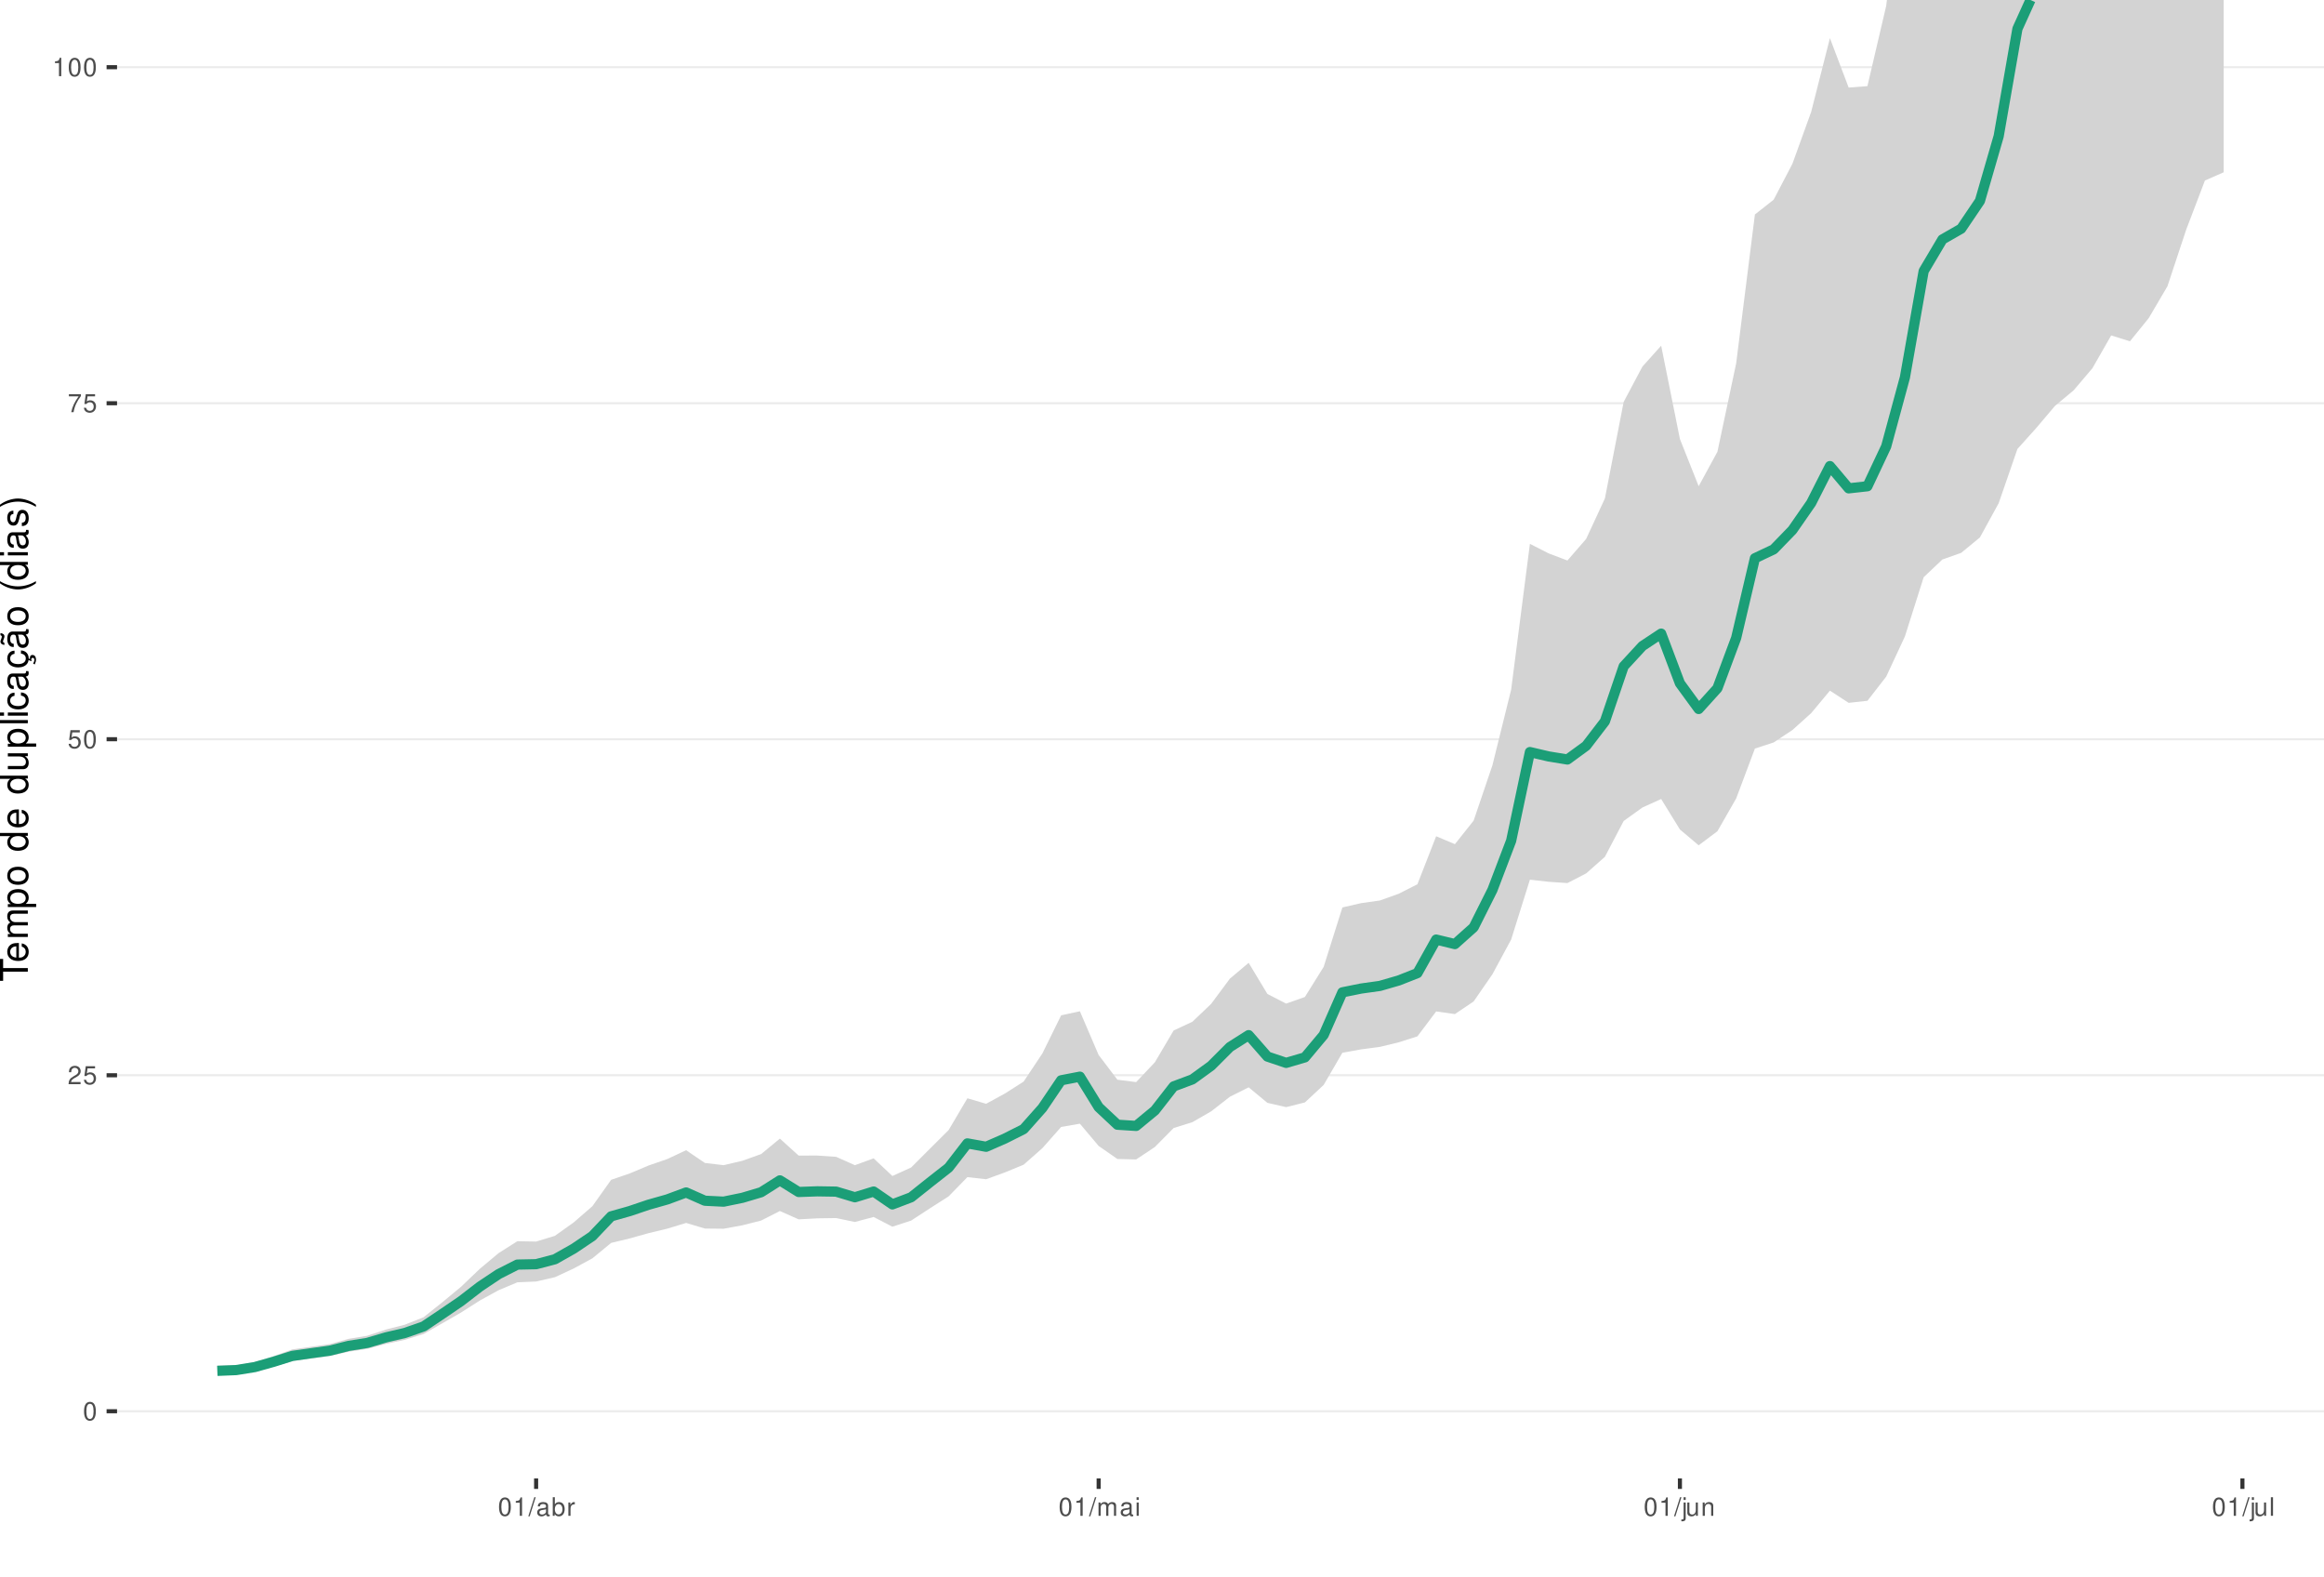
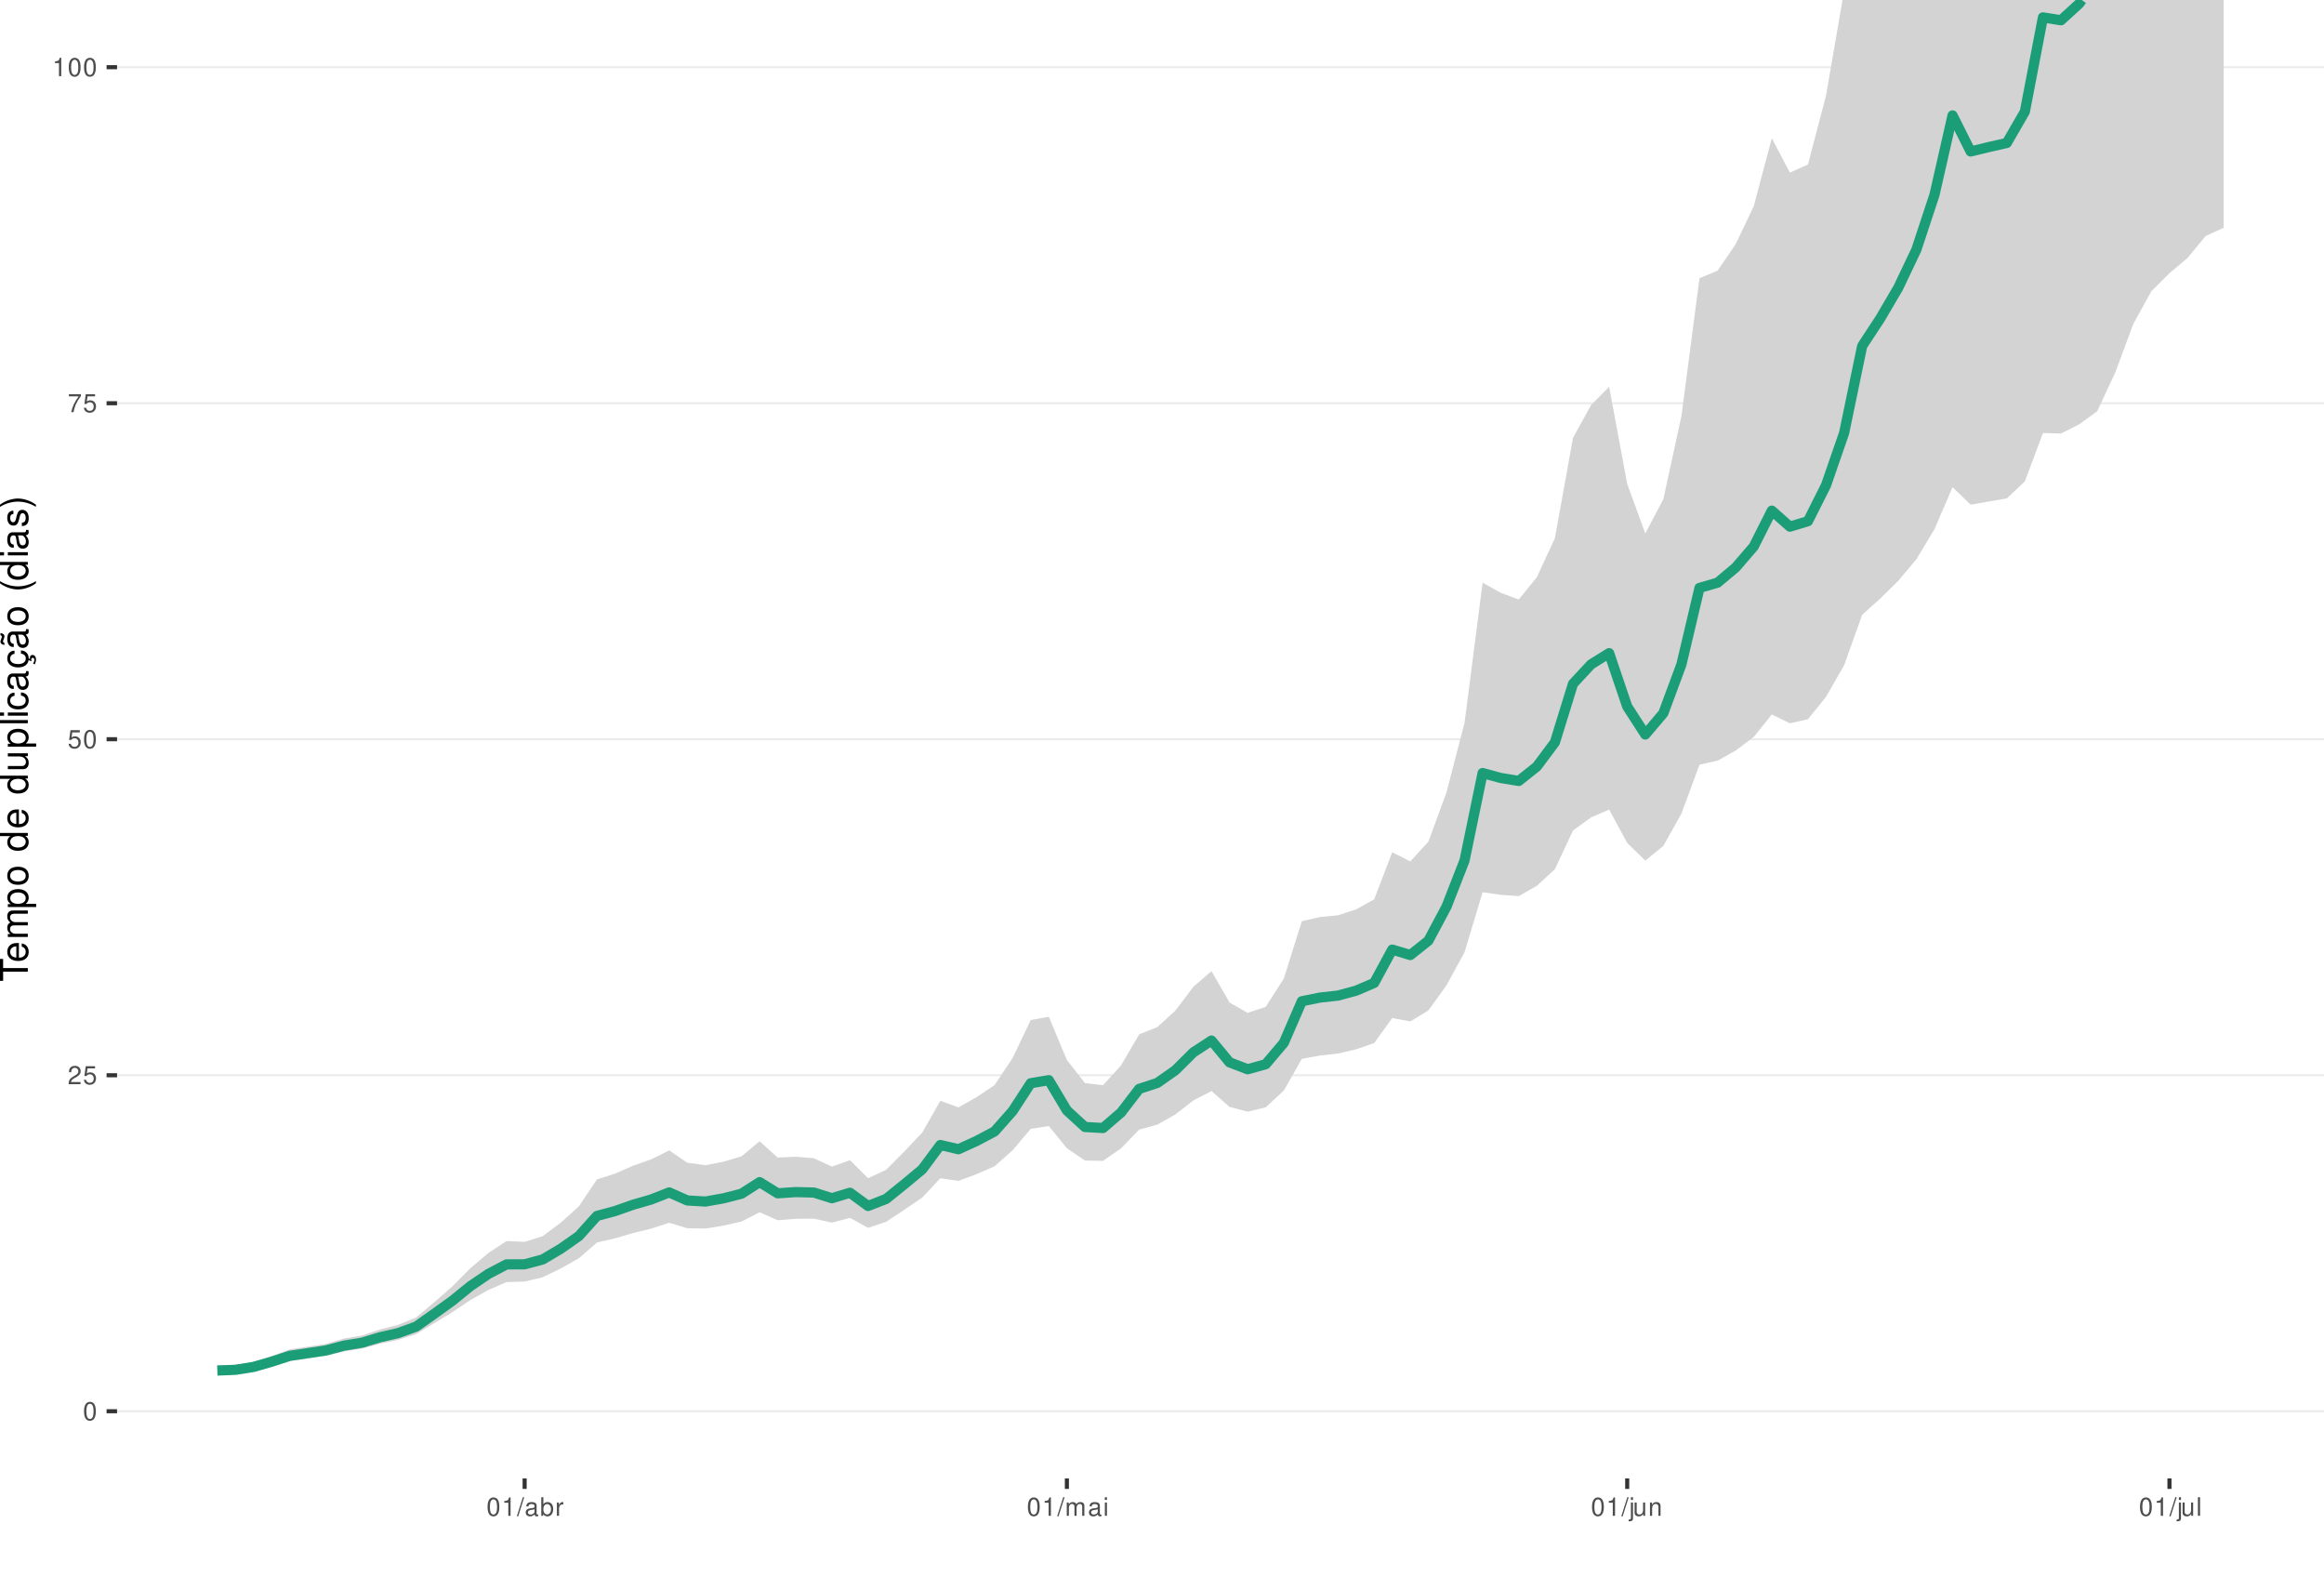
<svg xmlns="http://www.w3.org/2000/svg" xmlns:xlink="http://www.w3.org/1999/xlink" width="609pt" height="413pt" viewBox="0 0 609 413" version="1.1">
  <defs>
    <g>
      <symbol overflow="visible" id="glyph0-0">
        <path style="stroke:none;" d="" />
      </symbol>
      <symbol overflow="visible" id="glyph0-1">
        <path style="stroke:none;" d="M 1.828 -4.812 C 1.391 -4.812 0.984 -4.609 0.75 -4.281 C 0.438 -3.859 0.281 -3.219 0.281 -2.328 C 0.281 -0.703 0.812 0.156 1.828 0.156 C 2.828 0.156 3.375 -0.703 3.375 -2.297 C 3.375 -3.219 3.234 -3.844 2.922 -4.281 C 2.672 -4.625 2.281 -4.812 1.828 -4.812 Z M 1.828 -4.297 C 2.469 -4.297 2.781 -3.641 2.781 -2.344 C 2.781 -0.969 2.469 -0.328 1.812 -0.328 C 1.203 -0.328 0.891 -1 0.891 -2.328 C 0.891 -3.641 1.203 -4.297 1.828 -4.297 Z M 1.828 -4.297 " />
      </symbol>
      <symbol overflow="visible" id="glyph0-2">
        <path style="stroke:none;" d="M 3.375 -0.578 L 0.891 -0.578 C 0.938 -0.984 1.156 -1.234 1.734 -1.578 L 2.406 -1.953 C 3.062 -2.328 3.406 -2.812 3.406 -3.406 C 3.406 -3.812 3.234 -4.188 2.969 -4.438 C 2.688 -4.688 2.344 -4.812 1.891 -4.812 C 1.297 -4.812 0.844 -4.594 0.578 -4.188 C 0.422 -3.938 0.344 -3.641 0.328 -3.141 L 0.922 -3.141 C 0.938 -3.469 0.984 -3.672 1.062 -3.828 C 1.219 -4.125 1.516 -4.297 1.875 -4.297 C 2.406 -4.297 2.797 -3.906 2.797 -3.391 C 2.797 -3.016 2.578 -2.672 2.156 -2.438 L 1.547 -2.078 C 0.562 -1.516 0.281 -1.062 0.219 0 L 3.375 0 Z M 3.375 -0.578 " />
      </symbol>
      <symbol overflow="visible" id="glyph0-3">
        <path style="stroke:none;" d="M 3.172 -4.719 L 0.734 -4.719 L 0.375 -2.156 L 0.922 -2.156 C 1.188 -2.469 1.422 -2.594 1.797 -2.594 C 2.422 -2.594 2.812 -2.156 2.812 -1.453 C 2.812 -0.781 2.422 -0.359 1.781 -0.359 C 1.266 -0.359 0.953 -0.625 0.812 -1.156 L 0.234 -1.156 C 0.312 -0.766 0.375 -0.578 0.516 -0.406 C 0.781 -0.047 1.266 0.156 1.797 0.156 C 2.75 0.156 3.422 -0.547 3.422 -1.531 C 3.422 -2.469 2.797 -3.109 1.891 -3.109 C 1.562 -3.109 1.297 -3.016 1.016 -2.828 L 1.203 -4.141 L 3.172 -4.141 Z M 3.172 -4.719 " />
      </symbol>
      <symbol overflow="visible" id="glyph0-4">
        <path style="stroke:none;" d="M 3.469 -4.719 L 0.312 -4.719 L 0.312 -4.141 L 2.859 -4.141 C 1.734 -2.531 1.266 -1.547 0.922 0 L 1.547 0 C 1.797 -1.516 2.391 -2.812 3.469 -4.234 Z M 3.469 -4.719 " />
      </symbol>
      <symbol overflow="visible" id="glyph0-5">
        <path style="stroke:none;" d="M 1.719 -3.422 L 1.719 0 L 2.312 0 L 2.312 -4.812 L 1.922 -4.812 C 1.719 -4.078 1.578 -3.969 0.672 -3.859 L 0.672 -3.422 Z M 1.719 -3.422 " />
      </symbol>
      <symbol overflow="visible" id="glyph0-6">
        <path style="stroke:none;" d="M 1.531 -4.859 L -0.047 0.141 L 0.312 0.141 L 1.891 -4.859 Z M 1.531 -4.859 " />
      </symbol>
      <symbol overflow="visible" id="glyph0-7">
        <path style="stroke:none;" d="M 3.562 -0.328 C 3.5 -0.312 3.469 -0.312 3.438 -0.312 C 3.25 -0.312 3.141 -0.406 3.141 -0.578 L 3.141 -2.641 C 3.141 -3.25 2.688 -3.594 1.828 -3.594 C 1.312 -3.594 0.906 -3.438 0.672 -3.188 C 0.516 -3 0.453 -2.797 0.438 -2.453 L 0.984 -2.453 C 1.031 -2.875 1.297 -3.078 1.812 -3.078 C 2.312 -3.078 2.594 -2.891 2.594 -2.562 L 2.594 -2.406 C 2.578 -2.172 2.469 -2.078 2.016 -2.031 C 1.219 -1.922 1.109 -1.891 0.891 -1.812 C 0.484 -1.641 0.281 -1.328 0.281 -0.875 C 0.281 -0.25 0.719 0.156 1.422 0.156 C 1.859 0.156 2.219 0 2.609 -0.359 C 2.656 0 2.828 0.156 3.188 0.156 C 3.297 0.156 3.375 0.141 3.562 0.094 Z M 2.594 -1.094 C 2.594 -0.906 2.531 -0.797 2.375 -0.641 C 2.141 -0.438 1.875 -0.328 1.547 -0.328 C 1.109 -0.328 0.859 -0.547 0.859 -0.891 C 0.859 -1.266 1.094 -1.438 1.703 -1.531 C 2.297 -1.609 2.406 -1.641 2.594 -1.719 Z M 2.594 -1.094 " />
      </symbol>
      <symbol overflow="visible" id="glyph0-8">
        <path style="stroke:none;" d="M 0.359 -4.859 L 0.359 0 L 0.859 0 L 0.859 -0.453 C 1.125 -0.047 1.484 0.156 1.969 0.156 C 2.875 0.156 3.484 -0.594 3.484 -1.75 C 3.484 -2.891 2.922 -3.594 1.984 -3.594 C 1.516 -3.594 1.172 -3.406 0.906 -3.016 L 0.906 -4.859 Z M 1.891 -3.062 C 2.5 -3.062 2.906 -2.531 2.906 -1.703 C 2.906 -0.906 2.484 -0.359 1.891 -0.359 C 1.297 -0.359 0.906 -0.906 0.906 -1.719 C 0.906 -2.531 1.297 -3.062 1.891 -3.062 Z M 1.891 -3.062 " />
      </symbol>
      <symbol overflow="visible" id="glyph0-9">
        <path style="stroke:none;" d="M 0.453 -3.484 L 0.453 0 L 1.016 0 L 1.016 -1.812 C 1.031 -2.656 1.375 -3.016 2.141 -3 L 2.141 -3.562 C 2.047 -3.578 1.984 -3.594 1.922 -3.594 C 1.562 -3.594 1.297 -3.375 0.969 -2.859 L 0.969 -3.484 Z M 0.453 -3.484 " />
      </symbol>
      <symbol overflow="visible" id="glyph0-10">
        <path style="stroke:none;" d="M 0.469 -3.484 L 0.469 0 L 1.031 0 L 1.031 -2.188 C 1.031 -2.703 1.391 -3.109 1.844 -3.109 C 2.25 -3.109 2.484 -2.844 2.484 -2.406 L 2.484 0 L 3.047 0 L 3.047 -2.188 C 3.047 -2.703 3.422 -3.109 3.875 -3.109 C 4.266 -3.109 4.516 -2.844 4.516 -2.406 L 4.516 0 L 5.078 0 L 5.078 -2.609 C 5.078 -3.234 4.719 -3.594 4.062 -3.594 C 3.594 -3.594 3.312 -3.453 2.984 -3.062 C 2.781 -3.422 2.5 -3.594 2.047 -3.594 C 1.578 -3.594 1.266 -3.422 0.984 -3 L 0.984 -3.484 Z M 0.469 -3.484 " />
      </symbol>
      <symbol overflow="visible" id="glyph0-11">
        <path style="stroke:none;" d="M 1 -3.484 L 0.453 -3.484 L 0.453 0 L 1 0 Z M 1 -4.859 L 0.438 -4.859 L 0.438 -4.156 L 1 -4.156 Z M 1 -4.859 " />
      </symbol>
      <symbol overflow="visible" id="glyph0-12">
        <path style="stroke:none;" d="M 0.469 -3.484 L 0.469 0.5 C 0.469 0.859 0.359 0.969 0.016 0.969 C -0.031 0.969 -0.047 0.969 -0.125 0.953 L -0.125 1.438 C -0.047 1.438 -0.016 1.453 0.062 1.453 C 0.688 1.453 1.016 1.203 1.016 0.719 L 1.016 -3.484 Z M 1.016 -4.859 L 0.469 -4.859 L 0.469 -4.156 L 1.016 -4.156 Z M 1.016 -4.859 " />
      </symbol>
      <symbol overflow="visible" id="glyph0-13">
        <path style="stroke:none;" d="M 3.203 0 L 3.203 -3.484 L 2.656 -3.484 L 2.656 -1.516 C 2.656 -0.797 2.281 -0.328 1.703 -0.328 C 1.266 -0.328 0.984 -0.594 0.984 -1.016 L 0.984 -3.484 L 0.438 -3.484 L 0.438 -0.797 C 0.438 -0.219 0.859 0.156 1.547 0.156 C 2.062 0.156 2.391 -0.031 2.703 -0.484 L 2.703 0 Z M 3.203 0 " />
      </symbol>
      <symbol overflow="visible" id="glyph0-14">
        <path style="stroke:none;" d="M 0.469 -3.484 L 0.469 0 L 1.031 0 L 1.031 -1.922 C 1.031 -2.641 1.391 -3.109 1.969 -3.109 C 2.406 -3.109 2.688 -2.828 2.688 -2.422 L 2.688 0 L 3.234 0 L 3.234 -2.641 C 3.234 -3.219 2.812 -3.594 2.141 -3.594 C 1.625 -3.594 1.281 -3.391 0.984 -2.906 L 0.984 -3.484 Z M 0.469 -3.484 " />
      </symbol>
      <symbol overflow="visible" id="glyph0-15">
        <path style="stroke:none;" d="M 1.016 -4.859 L 0.453 -4.859 L 0.453 0 L 1.016 0 Z M 1.016 -4.859 " />
      </symbol>
      <symbol overflow="visible" id="glyph1-0">
        <path style="stroke:none;" d="" />
      </symbol>
      <symbol overflow="visible" id="glyph1-1">
        <path style="stroke:none;" d="M -6.469 -3.547 L -6.469 -5.938 L -7.297 -5.938 L -7.297 -0.203 L -6.469 -0.203 L -6.469 -2.609 L 0 -2.609 L 0 -3.547 Z M -6.469 -3.547 " />
      </symbol>
      <symbol overflow="visible" id="glyph1-2">
        <path style="stroke:none;" d="M -2.344 -5.125 C -3.141 -5.125 -3.625 -5.062 -4.016 -4.922 C -4.875 -4.578 -5.391 -3.781 -5.391 -2.797 C -5.391 -1.344 -4.281 -0.406 -2.547 -0.406 C -0.812 -0.406 0.234 -1.297 0.234 -2.781 C 0.234 -3.984 -0.453 -4.812 -1.594 -5.016 L -1.594 -4.188 C -0.906 -3.953 -0.547 -3.484 -0.547 -2.812 C -0.547 -2.281 -0.781 -1.828 -1.219 -1.547 C -1.516 -1.344 -1.812 -1.281 -2.344 -1.266 Z M -3.016 -1.297 C -3.984 -1.359 -4.625 -1.953 -4.625 -2.797 C -4.625 -3.641 -3.953 -4.234 -3.016 -4.234 Z M -3.016 -1.297 " />
      </symbol>
      <symbol overflow="visible" id="glyph1-3">
        <path style="stroke:none;" d="M -5.234 -0.703 L 0 -0.703 L 0 -1.547 L -3.297 -1.547 C -4.047 -1.547 -4.656 -2.094 -4.656 -2.766 C -4.656 -3.391 -4.281 -3.734 -3.609 -3.734 L 0 -3.734 L 0 -4.578 L -3.297 -4.578 C -4.047 -4.578 -4.656 -5.125 -4.656 -5.812 C -4.656 -6.422 -4.266 -6.781 -3.609 -6.781 L 0 -6.781 L 0 -7.625 L -3.938 -7.625 C -4.875 -7.625 -5.391 -7.078 -5.391 -6.094 C -5.391 -5.406 -5.188 -4.984 -4.594 -4.484 C -5.156 -4.188 -5.391 -3.766 -5.391 -3.078 C -5.391 -2.375 -5.125 -1.906 -4.5 -1.469 L -5.234 -1.469 Z M -5.234 -0.703 " />
      </symbol>
      <symbol overflow="visible" id="glyph1-4">
        <path style="stroke:none;" d="M 2.188 -0.547 L 2.188 -1.375 L -0.547 -1.375 C -0.016 -1.812 0.234 -2.312 0.234 -2.984 C 0.234 -4.344 -0.859 -5.234 -2.531 -5.234 C -4.297 -5.234 -5.391 -4.375 -5.391 -2.984 C -5.391 -2.266 -5.062 -1.703 -4.453 -1.312 L -5.234 -1.312 L -5.234 -0.547 Z M -4.609 -2.844 C -4.609 -3.766 -3.797 -4.359 -2.547 -4.359 C -1.359 -4.359 -0.547 -3.75 -0.547 -2.844 C -0.547 -1.953 -1.344 -1.375 -2.578 -1.375 C -3.812 -1.375 -4.609 -1.953 -4.609 -2.844 Z M -4.609 -2.844 " />
      </symbol>
      <symbol overflow="visible" id="glyph1-5">
        <path style="stroke:none;" d="M -5.391 -2.719 C -5.391 -1.234 -4.344 -0.359 -2.578 -0.359 C -0.812 -0.359 0.234 -1.234 0.234 -2.734 C 0.234 -4.203 -0.812 -5.094 -2.547 -5.094 C -4.359 -5.094 -5.391 -4.234 -5.391 -2.719 Z M -4.625 -2.734 C -4.625 -3.672 -3.844 -4.234 -2.547 -4.234 C -1.312 -4.234 -0.547 -3.656 -0.547 -2.734 C -0.547 -1.797 -1.312 -1.234 -2.578 -1.234 C -3.844 -1.234 -4.625 -1.797 -4.625 -2.734 Z M -4.625 -2.734 " />
      </symbol>
      <symbol overflow="visible" id="glyph1-6">
        <path style="stroke:none;" d="" />
      </symbol>
      <symbol overflow="visible" id="glyph1-7">
        <path style="stroke:none;" d="M -7.297 -4.953 L -7.297 -4.125 L -4.578 -4.125 C -5.109 -3.766 -5.391 -3.203 -5.391 -2.516 C -5.391 -1.156 -4.297 -0.266 -2.625 -0.266 C -0.859 -0.266 0.234 -1.125 0.234 -2.547 C 0.234 -3.266 -0.047 -3.766 -0.688 -4.203 L 0 -4.203 L 0 -4.953 Z M -4.609 -2.656 C -4.609 -3.547 -3.812 -4.125 -2.562 -4.125 C -1.344 -4.125 -0.547 -3.547 -0.547 -2.656 C -0.547 -1.734 -1.359 -1.125 -2.578 -1.125 C -3.797 -1.125 -4.609 -1.734 -4.609 -2.656 Z M -4.609 -2.656 " />
      </symbol>
      <symbol overflow="visible" id="glyph1-8">
        <path style="stroke:none;" d="M 0 -4.812 L -5.234 -4.812 L -5.234 -3.984 L -2.266 -3.984 C -1.203 -3.984 -0.5 -3.438 -0.5 -2.562 C -0.5 -1.906 -0.906 -1.484 -1.531 -1.484 L -5.234 -1.484 L -5.234 -0.656 L -1.203 -0.656 C -0.328 -0.656 0.234 -1.297 0.234 -2.312 C 0.234 -3.094 -0.047 -3.578 -0.734 -4.062 L 0 -4.062 Z M 0 -4.812 " />
      </symbol>
      <symbol overflow="visible" id="glyph1-9">
        <path style="stroke:none;" d="M -7.297 -1.516 L -7.297 -0.688 L 0 -0.688 L 0 -1.516 Z M -7.297 -1.516 " />
      </symbol>
      <symbol overflow="visible" id="glyph1-10">
        <path style="stroke:none;" d="M -5.234 -1.5 L -5.234 -0.672 L 0 -0.672 L 0 -1.5 Z M -7.297 -1.5 L -7.297 -0.656 L -6.234 -0.656 L -6.234 -1.5 Z M -7.297 -1.5 " />
      </symbol>
      <symbol overflow="visible" id="glyph1-11">
        <path style="stroke:none;" d="M -3.484 -4.703 C -3.984 -4.672 -4.312 -4.562 -4.609 -4.359 C -5.094 -4 -5.391 -3.375 -5.391 -2.641 C -5.391 -1.219 -4.266 -0.312 -2.531 -0.312 C -0.844 -0.312 0.234 -1.203 0.234 -2.625 C 0.234 -3.875 -0.516 -4.672 -1.797 -4.766 L -1.797 -3.938 C -0.953 -3.797 -0.547 -3.359 -0.547 -2.656 C -0.547 -1.734 -1.297 -1.188 -2.531 -1.188 C -3.844 -1.188 -4.625 -1.719 -4.625 -2.625 C -4.625 -3.328 -4.203 -3.766 -3.484 -3.875 Z M -3.484 -4.703 " />
      </symbol>
      <symbol overflow="visible" id="glyph1-12">
        <path style="stroke:none;" d="M -0.484 -5.344 C -0.469 -5.266 -0.469 -5.219 -0.469 -5.172 C -0.469 -4.875 -0.625 -4.719 -0.875 -4.719 L -3.953 -4.719 C -4.891 -4.719 -5.391 -4.047 -5.391 -2.75 C -5.391 -1.984 -5.172 -1.375 -4.781 -1.016 C -4.516 -0.766 -4.203 -0.672 -3.688 -0.656 L -3.688 -1.484 C -4.328 -1.562 -4.625 -1.938 -4.625 -2.719 C -4.625 -3.484 -4.344 -3.891 -3.844 -3.891 L -3.625 -3.891 C -3.266 -3.875 -3.125 -3.703 -3.047 -3.016 C -2.891 -1.844 -2.844 -1.656 -2.719 -1.344 C -2.453 -0.734 -2 -0.422 -1.312 -0.422 C -0.375 -0.422 0.234 -1.078 0.234 -2.141 C 0.234 -2.797 0 -3.328 -0.547 -3.922 C 0 -3.984 0.234 -4.234 0.234 -4.781 C 0.234 -4.953 0.203 -5.062 0.141 -5.344 Z M -1.656 -3.891 C -1.375 -3.891 -1.203 -3.812 -0.969 -3.562 C -0.656 -3.219 -0.5 -2.812 -0.5 -2.312 C -0.5 -1.672 -0.812 -1.297 -1.344 -1.297 C -1.891 -1.297 -2.172 -1.656 -2.297 -2.547 C -2.422 -3.438 -2.453 -3.609 -2.594 -3.891 Z M -1.656 -3.891 " />
      </symbol>
      <symbol overflow="visible" id="glyph1-13">
        <path style="stroke:none;" d="M 0.234 -2.641 C 0.234 -3.875 -0.547 -4.703 -1.797 -4.766 L -1.797 -3.938 C -0.953 -3.797 -0.531 -3.359 -0.531 -2.656 C -0.531 -1.734 -1.281 -1.188 -2.516 -1.188 C -3.844 -1.188 -4.625 -1.719 -4.625 -2.625 C -4.625 -3.328 -4.203 -3.766 -3.484 -3.875 L -3.484 -4.703 C -3.984 -4.672 -4.312 -4.562 -4.609 -4.359 C -5.094 -4 -5.391 -3.375 -5.391 -2.641 C -5.391 -1.219 -4.266 -0.312 -2.531 -0.312 C -1.469 -0.312 -0.625 -0.672 -0.156 -1.312 C 0.047 -1.594 0.125 -1.812 0.203 -2.25 L 0.922 -1.938 L 0.984 -2.062 C 0.938 -2.188 0.906 -2.25 0.906 -2.375 C 0.906 -2.656 1.047 -2.828 1.281 -2.828 C 1.547 -2.828 1.734 -2.594 1.734 -2.297 C 1.734 -2.031 1.672 -1.844 1.438 -1.406 L 1.406 -1.312 L 1.812 -1.094 C 2.078 -1.75 2.141 -1.953 2.141 -2.344 C 2.141 -3.109 1.781 -3.578 1.203 -3.578 C 0.781 -3.578 0.547 -3.297 0.547 -2.797 C 0.547 -2.703 0.547 -2.641 0.562 -2.516 Z M 0.234 -2.641 " />
      </symbol>
      <symbol overflow="visible" id="glyph1-14">
        <path style="stroke:none;" d="M -0.484 -5.344 C -0.469 -5.266 -0.469 -5.219 -0.469 -5.172 C -0.469 -4.875 -0.625 -4.719 -0.875 -4.719 L -3.953 -4.719 C -4.891 -4.719 -5.391 -4.047 -5.391 -2.75 C -5.391 -1.984 -5.172 -1.375 -4.781 -1.016 C -4.516 -0.766 -4.203 -0.672 -3.688 -0.656 L -3.688 -1.484 C -4.328 -1.562 -4.625 -1.938 -4.625 -2.719 C -4.625 -3.484 -4.344 -3.891 -3.844 -3.891 L -3.625 -3.891 C -3.266 -3.875 -3.125 -3.703 -3.047 -3.016 C -2.891 -1.844 -2.844 -1.656 -2.719 -1.344 C -2.453 -0.734 -2 -0.422 -1.312 -0.422 C -0.375 -0.422 0.234 -1.078 0.234 -2.141 C 0.234 -2.797 0 -3.328 -0.547 -3.922 C 0 -3.984 0.234 -4.234 0.234 -4.781 C 0.234 -4.953 0.203 -5.062 0.141 -5.344 Z M -1.656 -3.891 C -1.375 -3.891 -1.203 -3.812 -0.969 -3.562 C -0.656 -3.219 -0.5 -2.812 -0.5 -2.312 C -0.5 -1.672 -0.812 -1.297 -1.344 -1.297 C -1.891 -1.297 -2.172 -1.656 -2.297 -2.547 C -2.422 -3.438 -2.453 -3.609 -2.594 -3.891 Z M -7.172 -3.75 C -6.922 -3.672 -6.812 -3.547 -6.812 -3.375 C -6.812 -3.25 -6.875 -2.984 -6.984 -2.734 C -7.156 -2.312 -7.172 -2.25 -7.172 -2.047 C -7.172 -1.594 -6.797 -1.297 -6.141 -1.188 L -6.141 -1.766 C -6.375 -1.812 -6.5 -1.938 -6.5 -2.094 C -6.5 -2.203 -6.469 -2.344 -6.375 -2.578 C -6.156 -3.156 -6.125 -3.234 -6.125 -3.438 C -6.125 -3.922 -6.484 -4.219 -7.172 -4.312 Z M -7.172 -3.75 " />
      </symbol>
      <symbol overflow="visible" id="glyph1-15">
        <path style="stroke:none;" d="M -7.297 -2.359 C -5.984 -1.359 -4.156 -0.734 -2.594 -0.734 C -1.016 -0.734 0.812 -1.359 2.125 -2.359 L 2.125 -2.906 C 0.688 -2.031 -0.984 -1.547 -2.594 -1.547 C -4.188 -1.547 -5.875 -2.031 -7.297 -2.906 Z M -7.297 -2.359 " />
      </symbol>
      <symbol overflow="visible" id="glyph1-16">
        <path style="stroke:none;" d="M -3.781 -4.375 C -4.812 -4.375 -5.391 -3.688 -5.391 -2.484 C -5.391 -1.266 -4.766 -0.469 -3.797 -0.469 C -2.969 -0.469 -2.578 -0.891 -2.281 -2.125 L -2.094 -2.906 C -1.953 -3.484 -1.734 -3.719 -1.375 -3.719 C -0.875 -3.719 -0.547 -3.234 -0.547 -2.5 C -0.547 -2.047 -0.672 -1.672 -0.891 -1.453 C -1.047 -1.328 -1.188 -1.266 -1.562 -1.219 L -1.562 -0.344 C -0.344 -0.375 0.234 -1.062 0.234 -2.438 C 0.234 -3.75 -0.422 -4.594 -1.438 -4.594 C -2.203 -4.594 -2.641 -4.156 -2.891 -3.109 L -3.078 -2.312 C -3.234 -1.625 -3.453 -1.344 -3.828 -1.344 C -4.312 -1.344 -4.625 -1.766 -4.625 -2.453 C -4.625 -3.125 -4.328 -3.484 -3.781 -3.5 Z M -3.781 -4.375 " />
      </symbol>
      <symbol overflow="visible" id="glyph1-17">
        <path style="stroke:none;" d="M 2.125 -0.938 C 0.812 -1.938 -1.016 -2.562 -2.578 -2.562 C -4.156 -2.562 -5.984 -1.938 -7.297 -0.938 L -7.297 -0.375 C -5.859 -1.266 -4.188 -1.75 -2.578 -1.75 C -0.984 -1.75 0.703 -1.266 2.125 -0.375 Z M 2.125 -0.938 " />
      </symbol>
    </g>
    <clipPath id="clip1">
      <path d="M 30.672 0 L 609 0 L 609 387.328 L 30.672 387.328 Z M 30.672 0 " />
    </clipPath>
    <clipPath id="clip2">
      <path d="M 30.672 369 L 609 369 L 609 370 L 30.672 370 Z M 30.672 369 " />
    </clipPath>
    <clipPath id="clip3">
      <path d="M 30.672 281 L 609 281 L 609 282 L 30.672 282 Z M 30.672 281 " />
    </clipPath>
    <clipPath id="clip4">
      <path d="M 30.672 193 L 609 193 L 609 194 L 30.672 194 Z M 30.672 193 " />
    </clipPath>
    <clipPath id="clip5">
      <path d="M 30.672 105 L 609 105 L 609 106 L 30.672 106 Z M 30.672 105 " />
    </clipPath>
    <clipPath id="clip6">
      <path d="M 30.672 17 L 609 17 L 609 18 L 30.672 18 Z M 30.672 17 " />
    </clipPath>
  </defs>
  <g id="surface16">
    <rect x="0" y="0" width="609" height="413" style="fill:rgb(100%,100%,100%);fill-opacity:1;stroke:none;" />
    <rect x="0" y="0" width="609" height="413" style="fill:rgb(100%,100%,100%);fill-opacity:1;stroke:none;" />
    <path style="fill:none;stroke-width:1.067;stroke-linecap:round;stroke-linejoin:round;stroke:rgb(100%,100%,100%);stroke-opacity:1;stroke-miterlimit:10;" d="M 0 413 L 609 413 L 609 0 L 0 0 Z M 0 413 " />
    <g clip-path="url(#clip1)" clip-rule="nonzero">
      <path style=" stroke:none;fill-rule:nonzero;fill:rgb(100%,100%,100%);fill-opacity:1;" d="M 30.672 387.328 L 609 387.328 L 609 0 L 30.672 0 Z M 30.672 387.328 " />
    </g>
    <g clip-path="url(#clip2)" clip-rule="nonzero">
      <path style="fill:none;stroke-width:0.533;stroke-linecap:butt;stroke-linejoin:round;stroke:rgb(92.157%,92.157%,92.157%);stroke-opacity:1;stroke-miterlimit:10;" d="M 30.672 369.723 L 609 369.723 " />
    </g>
    <g clip-path="url(#clip3)" clip-rule="nonzero">
      <path style="fill:none;stroke-width:0.533;stroke-linecap:butt;stroke-linejoin:round;stroke:rgb(92.157%,92.157%,92.157%);stroke-opacity:1;stroke-miterlimit:10;" d="M 30.672 281.695 L 609 281.695 " />
    </g>
    <g clip-path="url(#clip4)" clip-rule="nonzero">
      <path style="fill:none;stroke-width:0.533;stroke-linecap:butt;stroke-linejoin:round;stroke:rgb(92.157%,92.157%,92.157%);stroke-opacity:1;stroke-miterlimit:10;" d="M 30.672 193.664 L 609 193.664 " />
    </g>
    <g clip-path="url(#clip5)" clip-rule="nonzero">
      <path style="fill:none;stroke-width:0.533;stroke-linecap:butt;stroke-linejoin:round;stroke:rgb(92.157%,92.157%,92.157%);stroke-opacity:1;stroke-miterlimit:10;" d="M 30.672 105.637 L 609 105.637 " />
    </g>
    <g clip-path="url(#clip6)" clip-rule="nonzero">
      <path style="fill:none;stroke-width:0.533;stroke-linecap:butt;stroke-linejoin:round;stroke:rgb(92.157%,92.157%,92.157%);stroke-opacity:1;stroke-miterlimit:10;" d="M 30.672 17.605 L 609 17.605 " />
    </g>
-     <path style=" stroke:none;fill-rule:nonzero;fill:rgb(82.745%,82.745%,82.745%);fill-opacity:1;" d="M 56.957 357.754 L 61.871 357.668 L 66.785 356.836 L 71.699 355.285 L 76.613 353.52 L 86.441 352.129 L 91.355 350.75 L 96.266 349.938 L 101.18 348.305 L 106.094 347.043 L 111.008 345.086 L 115.922 341.16 L 120.836 337.094 L 125.75 332.395 L 130.664 328.289 L 135.578 325.176 L 140.488 325.266 L 145.402 323.77 L 150.316 320.266 L 155.23 316.008 L 160.145 309.094 L 165.059 307.41 L 169.973 305.336 L 174.887 303.637 L 179.797 301.332 L 184.711 304.672 L 189.625 305.254 L 194.539 304.105 L 199.453 302.344 L 204.367 298.293 L 209.281 302.742 L 214.195 302.734 L 219.105 303.066 L 224.02 305.258 L 228.934 303.473 L 233.848 308.09 L 238.762 305.863 L 243.676 300.949 L 248.59 296.055 L 253.504 287.73 L 258.414 289.172 L 263.328 286.488 L 268.242 283.355 L 273.156 275.98 L 278.07 266 L 282.984 264.934 L 287.898 276.391 L 292.812 282.863 L 297.723 283.492 L 302.637 278.293 L 307.551 269.965 L 312.465 267.68 L 317.379 262.996 L 322.293 256.383 L 327.207 252.246 L 332.121 260.402 L 337.031 262.926 L 341.945 261.188 L 346.859 253.312 L 351.773 237.738 L 356.688 236.605 L 361.602 235.91 L 366.516 234.152 L 371.43 231.66 L 376.344 219.078 L 381.254 221.16 L 386.168 214.98 L 391.082 200.504 L 395.996 180.664 L 400.91 142.477 L 405.824 144.98 L 410.738 146.844 L 415.652 141.18 L 420.562 130.578 L 425.477 105.305 L 430.391 96.043 L 435.305 90.566 L 440.219 115.016 L 445.133 127.375 L 450.047 118.359 L 454.961 95.188 L 459.871 56.191 L 464.785 52.316 L 469.699 42.906 L 474.613 29.32 L 479.527 9.992 L 484.441 22.941 L 489.355 22.562 L 494.27 1.559 L 494.465 0 L 582.711 0 L 582.711 45.137 L 577.797 47.293 L 572.887 60.172 L 567.973 74.996 L 563.059 83.359 L 558.145 89.414 L 553.23 87.883 L 548.316 96.461 L 543.402 102.25 L 538.488 106.352 L 533.578 112.152 L 528.664 117.621 L 523.75 131.828 L 518.836 140.793 L 513.922 144.84 L 509.008 146.57 L 504.094 151.223 L 499.18 166.73 L 494.27 177.273 L 489.355 183.594 L 484.441 184.133 L 479.527 180.938 L 474.613 186.832 L 469.699 191.254 L 464.785 194.508 L 459.871 196.109 L 454.961 209.18 L 450.047 217.762 L 445.133 221.457 L 440.219 217.309 L 435.305 209.328 L 430.391 211.551 L 425.477 215.086 L 420.562 224.469 L 415.652 228.816 L 410.738 231.348 L 405.824 231.012 L 400.91 230.457 L 395.996 246.141 L 391.082 255.242 L 386.168 262.355 L 381.254 265.672 L 376.344 264.977 L 371.43 271.508 L 366.516 273.07 L 361.602 274.262 L 356.688 274.914 L 351.773 275.797 L 346.859 284.238 L 341.945 288.816 L 337.031 290.047 L 332.121 288.926 L 327.207 284.863 L 322.293 287.328 L 317.379 291.156 L 312.465 293.988 L 307.551 295.52 L 302.637 300.488 L 297.723 303.758 L 292.812 303.633 L 287.898 300.219 L 282.984 294.387 L 278.07 295.238 L 273.156 300.797 L 268.242 305.129 L 263.328 307.156 L 258.414 308.938 L 253.504 308.387 L 248.59 313.422 L 243.676 316.562 L 238.762 319.773 L 233.848 321.371 L 228.934 318.828 L 224.02 320.133 L 219.105 319.109 L 214.195 319.18 L 209.281 319.445 L 204.367 317.266 L 199.453 319.762 L 194.539 321.004 L 189.625 321.906 L 184.711 321.855 L 179.797 320.383 L 174.887 321.879 L 169.973 323.059 L 165.059 324.438 L 160.145 325.621 L 155.23 329.66 L 150.316 332.328 L 145.402 334.605 L 140.488 335.73 L 135.578 335.941 L 130.664 338.008 L 125.75 340.707 L 120.836 343.844 L 115.922 346.668 L 111.008 349.484 L 106.094 351.008 L 101.18 352.059 L 96.266 353.371 L 91.355 354.121 L 86.441 355.254 L 81.527 355.918 L 76.613 356.594 L 71.699 357.977 L 66.785 359.215 L 61.871 359.969 L 56.957 360.246 Z M 56.957 357.754 " />
-     <path style="fill:none;stroke-width:2.667;stroke-linecap:butt;stroke-linejoin:round;stroke:rgb(10.588%,61.961%,46.667%);stroke-opacity:1;stroke-miterlimit:10;" d="M 56.957 359.141 L 61.871 358.938 L 66.785 358.145 L 71.699 356.766 L 76.613 355.219 L 81.527 354.523 L 86.441 353.844 L 91.355 352.598 L 96.266 351.816 L 101.18 350.359 L 106.094 349.215 L 111.008 347.5 L 115.922 344.207 L 120.836 340.855 L 125.75 337.07 L 130.664 333.793 L 135.578 331.297 L 140.488 331.195 L 145.402 329.91 L 150.316 327.133 L 155.23 323.828 L 160.145 318.66 L 165.059 317.27 L 169.973 315.609 L 174.887 314.219 L 179.797 312.398 L 184.711 314.57 L 189.625 314.812 L 194.539 313.805 L 199.453 312.344 L 204.367 309.23 L 209.281 312.281 L 214.195 312.105 L 219.105 312.184 L 224.02 313.664 L 228.934 312.156 L 233.848 315.531 L 238.762 313.668 L 243.676 309.754 L 248.59 305.898 L 253.504 299.547 L 258.414 300.434 L 263.328 298.285 L 268.242 295.812 L 273.156 290.281 L 278.07 283.016 L 282.984 282.066 L 287.898 290.047 L 292.812 294.656 L 297.723 294.973 L 302.637 290.922 L 307.551 284.617 L 312.465 282.781 L 317.379 279.215 L 322.293 274.301 L 327.207 271.184 L 332.121 276.801 L 337.031 278.457 L 341.945 277.016 L 346.859 271.145 L 351.773 259.973 L 356.688 258.98 L 361.602 258.293 L 366.516 256.871 L 371.43 254.941 L 376.344 246.148 L 381.254 247.336 L 386.168 242.949 L 391.082 233.156 L 395.996 220.258 L 400.91 197.027 L 405.824 198.176 L 410.738 198.977 L 415.652 195.391 L 420.562 188.988 L 425.477 174.574 L 430.391 169.246 L 435.305 165.992 L 440.219 179.012 L 445.133 185.746 L 450.047 180.309 L 454.961 167.117 L 459.871 146.246 L 464.785 143.93 L 469.699 138.855 L 474.613 131.781 L 479.527 122.102 L 484.441 127.938 L 489.355 127.391 L 494.27 116.953 L 499.18 98.863 L 504.094 71.012 L 509.008 62.727 L 513.922 59.91 L 518.836 52.641 L 523.75 35.68 L 528.664 7.543 L 532.086 0 " />
+     <path style=" stroke:none;fill-rule:nonzero;fill:rgb(82.745%,82.745%,82.745%);fill-opacity:1;" d="M 56.957 357.656 L 61.695 357.59 L 66.434 356.801 L 71.168 355.277 L 75.906 353.512 L 80.641 352.805 L 85.379 352.086 L 90.113 350.68 L 94.852 349.883 L 99.586 348.281 L 104.324 347.094 L 109.062 345.148 L 113.797 341.164 L 118.535 337.016 L 123.27 332.25 L 128.008 328.23 L 132.742 325.133 L 137.48 325.336 L 142.215 323.855 L 146.953 320.316 L 151.688 316.039 L 156.426 308.992 L 161.164 307.473 L 165.898 305.395 L 170.637 303.734 L 175.371 301.379 L 180.109 304.621 L 184.844 305.258 L 189.582 304.352 L 194.316 302.926 L 199.055 298.992 L 203.789 303.258 L 208.527 303.051 L 213.266 303.434 L 218 305.629 L 222.738 303.949 L 227.473 308.664 L 232.211 306.465 L 236.945 301.699 L 241.684 296.699 L 246.418 288.379 L 251.156 290.113 L 255.895 287.434 L 260.629 284.266 L 265.367 277.16 L 270.102 267.223 L 274.84 266.375 L 279.574 277.684 L 284.312 283.75 L 289.047 284.305 L 293.785 279.094 L 298.52 270.973 L 303.258 269.094 L 307.996 264.766 L 312.73 258.5 L 317.469 254.434 L 322.203 262.645 L 326.941 265.348 L 331.676 263.777 L 336.414 256.379 L 341.148 241.336 L 345.887 240.25 L 350.621 239.785 L 355.359 238.23 L 360.098 235.625 L 364.832 223.281 L 369.57 225.684 L 374.305 220.5 L 379.043 207.609 L 383.777 189.406 L 388.516 152.648 L 393.25 155.305 L 397.988 157.059 L 402.727 151.219 L 407.461 140.988 L 412.199 114.73 L 416.934 106.117 L 421.672 101.336 L 426.406 126.766 L 431.145 139.766 L 435.879 130.754 L 440.617 109 L 445.352 72.883 L 450.09 70.91 L 454.828 63.973 L 459.562 54.027 L 464.301 36.23 L 469.035 45.215 L 473.773 43.094 L 478.508 25.043 L 482.824 0 L 582.711 0 L 582.711 59.668 L 577.977 61.84 L 573.238 67.586 L 568.504 71.578 L 563.766 76.301 L 559.031 84.852 L 554.293 97.609 L 549.559 107.758 L 544.82 111.18 L 540.082 113.57 L 535.348 113.453 L 530.609 126.117 L 525.875 130.578 L 521.137 131.387 L 516.402 132.219 L 511.664 127.629 L 506.93 138.625 L 502.191 146.504 L 497.453 152.137 L 492.719 156.812 L 487.98 161.062 L 483.246 174.285 L 478.508 182.551 L 473.773 188.418 L 469.035 189.488 L 464.301 187.184 L 459.562 193.062 L 454.828 196.637 L 450.09 199.277 L 445.352 200.328 L 440.617 213.137 L 435.879 221.609 L 431.145 225.469 L 426.406 220.836 L 421.672 212.098 L 416.934 214.152 L 412.199 217.578 L 407.461 227.703 L 402.727 232.074 L 397.988 234.762 L 393.25 234.422 L 388.516 233.754 L 383.777 249.484 L 379.043 258.156 L 374.305 264.707 L 369.57 267.598 L 364.832 266.711 L 360.098 273.258 L 355.359 274.906 L 350.621 276 L 345.887 276.535 L 341.148 277.398 L 336.414 285.711 L 331.676 290.098 L 326.941 291.242 L 322.203 289.992 L 317.469 285.832 L 312.73 288.285 L 307.996 291.969 L 303.258 294.633 L 298.52 295.941 L 293.785 300.832 L 289.047 304.129 L 284.312 304.043 L 279.574 300.82 L 274.84 294.996 L 270.102 295.742 L 265.367 301.328 L 260.629 305.543 L 255.895 307.598 L 251.156 309.391 L 246.418 308.668 L 241.684 313.73 L 236.945 316.949 L 232.211 320.086 L 227.473 321.672 L 222.738 319.055 L 218 320.301 L 213.266 319.266 L 208.527 319.305 L 203.789 319.68 L 199.055 317.586 L 194.316 320.027 L 189.582 321.086 L 184.844 321.859 L 180.109 321.777 L 175.371 320.348 L 170.637 321.875 L 165.898 323.039 L 161.164 324.422 L 156.426 325.516 L 151.688 329.637 L 146.953 332.316 L 142.215 334.621 L 137.48 335.738 L 132.742 335.883 L 128.008 337.938 L 123.27 340.59 L 118.535 343.77 L 113.797 346.648 L 109.062 349.508 L 104.324 351.027 L 99.586 352.027 L 94.852 353.32 L 90.113 354.062 L 85.379 355.211 L 80.641 355.891 L 75.906 356.578 L 71.168 357.957 L 66.434 359.18 L 61.695 359.906 L 56.957 360.168 Z M 56.957 357.656 " />
+     <path style="fill:none;stroke-width:2.667;stroke-linecap:butt;stroke-linejoin:round;stroke:rgb(10.588%,61.961%,46.667%);stroke-opacity:1;stroke-miterlimit:10;" d="M 56.957 359.055 L 61.695 358.867 L 66.434 358.109 L 71.168 356.754 L 75.906 355.203 L 80.641 354.504 L 85.379 353.797 L 90.113 352.535 L 94.852 351.762 L 99.586 350.332 L 104.324 349.246 L 109.062 347.539 L 113.797 344.195 L 118.535 340.781 L 123.27 336.941 L 128.008 333.727 L 132.742 331.246 L 137.48 331.227 L 142.215 329.953 L 146.953 327.145 L 151.688 323.824 L 156.426 318.555 L 161.164 317.281 L 165.898 315.617 L 170.637 314.246 L 175.371 312.391 L 180.109 314.5 L 184.844 314.785 L 189.582 313.945 L 194.316 312.73 L 199.055 309.695 L 203.789 312.625 L 208.527 312.305 L 213.266 312.422 L 218 313.914 L 222.738 312.48 L 227.473 315.941 L 232.211 314.098 L 236.945 310.285 L 241.684 306.34 L 246.418 299.969 L 251.156 301.078 L 255.895 298.922 L 260.629 296.414 L 265.367 291.059 L 270.102 283.785 L 274.84 282.984 L 279.574 290.914 L 284.312 295.254 L 289.047 295.52 L 293.785 291.441 L 298.52 285.266 L 303.258 283.719 L 307.996 280.391 L 312.73 275.695 L 317.469 272.605 L 322.203 278.32 L 326.941 280.129 L 331.676 278.805 L 336.414 273.223 L 341.148 262.312 L 345.887 261.348 L 350.621 260.824 L 355.359 259.539 L 360.098 257.512 L 364.832 248.777 L 369.57 250.207 L 374.305 246.445 L 379.043 237.551 L 383.777 225.449 L 388.516 202.52 L 393.25 203.812 L 397.988 204.594 L 402.727 200.824 L 407.461 194.484 L 412.199 179.145 L 416.934 174.055 L 421.672 171.113 L 426.406 185.09 L 431.145 192.43 L 435.879 186.844 L 440.617 174.059 L 445.352 154.023 L 450.09 152.652 L 454.828 148.68 L 459.562 143.176 L 464.301 133.785 L 469.035 137.969 L 473.773 136.543 L 478.508 127.117 L 483.246 113.43 L 487.98 90.645 L 492.719 83.422 L 497.453 75.344 L 502.191 65.379 L 506.93 51.023 L 511.664 30.238 L 516.402 39.68 L 521.137 38.539 L 525.875 37.453 L 530.609 29.258 L 535.348 4.555 L 540.082 5.309 L 544.82 0.988 L 545.543 0 " />
    <g style="fill:rgb(30.196%,30.196%,30.196%);fill-opacity:1;">
      <use xlink:href="#glyph0-1" x="21.738" y="372.07" />
    </g>
    <g style="fill:rgb(30.196%,30.196%,30.196%);fill-opacity:1;">
      <use xlink:href="#glyph0-2" x="17.738" y="284.043" />
      <use xlink:href="#glyph0-3" x="21.738" y="284.043" />
    </g>
    <g style="fill:rgb(30.196%,30.196%,30.196%);fill-opacity:1;">
      <use xlink:href="#glyph0-3" x="17.738" y="196.012" />
      <use xlink:href="#glyph0-1" x="21.738" y="196.012" />
    </g>
    <g style="fill:rgb(30.196%,30.196%,30.196%);fill-opacity:1;">
      <use xlink:href="#glyph0-4" x="17.738" y="107.984" />
      <use xlink:href="#glyph0-3" x="21.738" y="107.984" />
    </g>
    <g style="fill:rgb(30.196%,30.196%,30.196%);fill-opacity:1;">
      <use xlink:href="#glyph0-5" x="13.738" y="19.953" />
      <use xlink:href="#glyph0-1" x="17.738" y="19.953" />
      <use xlink:href="#glyph0-1" x="21.738" y="19.953" />
    </g>
    <path style="fill:none;stroke-width:1.067;stroke-linecap:butt;stroke-linejoin:round;stroke:rgb(20%,20%,20%);stroke-opacity:1;stroke-miterlimit:10;" d="M 27.93 369.723 L 30.672 369.723 " />
    <path style="fill:none;stroke-width:1.067;stroke-linecap:butt;stroke-linejoin:round;stroke:rgb(20%,20%,20%);stroke-opacity:1;stroke-miterlimit:10;" d="M 27.93 281.695 L 30.672 281.695 " />
    <path style="fill:none;stroke-width:1.067;stroke-linecap:butt;stroke-linejoin:round;stroke:rgb(20%,20%,20%);stroke-opacity:1;stroke-miterlimit:10;" d="M 27.93 193.664 L 30.672 193.664 " />
    <path style="fill:none;stroke-width:1.067;stroke-linecap:butt;stroke-linejoin:round;stroke:rgb(20%,20%,20%);stroke-opacity:1;stroke-miterlimit:10;" d="M 27.93 105.637 L 30.672 105.637 " />
    <path style="fill:none;stroke-width:1.067;stroke-linecap:butt;stroke-linejoin:round;stroke:rgb(20%,20%,20%);stroke-opacity:1;stroke-miterlimit:10;" d="M 27.93 17.605 L 30.672 17.605 " />
-     <path style="fill:none;stroke-width:1.067;stroke-linecap:butt;stroke-linejoin:round;stroke:rgb(20%,20%,20%);stroke-opacity:1;stroke-miterlimit:10;" d="M 140.488 390.07 L 140.488 387.328 " />
-     <path style="fill:none;stroke-width:1.067;stroke-linecap:butt;stroke-linejoin:round;stroke:rgb(20%,20%,20%);stroke-opacity:1;stroke-miterlimit:10;" d="M 287.898 390.07 L 287.898 387.328 " />
-     <path style="fill:none;stroke-width:1.067;stroke-linecap:butt;stroke-linejoin:round;stroke:rgb(20%,20%,20%);stroke-opacity:1;stroke-miterlimit:10;" d="M 440.219 390.07 L 440.219 387.328 " />
-     <path style="fill:none;stroke-width:1.067;stroke-linecap:butt;stroke-linejoin:round;stroke:rgb(20%,20%,20%);stroke-opacity:1;stroke-miterlimit:10;" d="M 587.625 390.07 L 587.625 387.328 " />
-     <g style="fill:rgb(30.196%,30.196%,30.196%);fill-opacity:1;">
-       <use xlink:href="#glyph0-1" x="130.488" y="397.109" />
-       <use xlink:href="#glyph0-5" x="134.488" y="397.109" />
-       <use xlink:href="#glyph0-6" x="138.488" y="397.109" />
-       <use xlink:href="#glyph0-7" x="140.488" y="397.109" />
-       <use xlink:href="#glyph0-8" x="144.488" y="397.109" />
-       <use xlink:href="#glyph0-9" x="148.488" y="397.109" />
-     </g>
-     <g style="fill:rgb(30.196%,30.196%,30.196%);fill-opacity:1;">
-       <use xlink:href="#glyph0-1" x="277.398" y="397.109" />
-       <use xlink:href="#glyph0-5" x="281.398" y="397.109" />
-       <use xlink:href="#glyph0-6" x="285.398" y="397.109" />
-       <use xlink:href="#glyph0-10" x="287.398" y="397.109" />
-       <use xlink:href="#glyph0-7" x="293.398" y="397.109" />
-       <use xlink:href="#glyph0-11" x="297.398" y="397.109" />
-     </g>
-     <g style="fill:rgb(30.196%,30.196%,30.196%);fill-opacity:1;">
-       <use xlink:href="#glyph0-1" x="430.719" y="397.109" />
-       <use xlink:href="#glyph0-5" x="434.719" y="397.109" />
-       <use xlink:href="#glyph0-6" x="438.719" y="397.109" />
-       <use xlink:href="#glyph0-12" x="440.719" y="397.109" />
-       <use xlink:href="#glyph0-13" x="441.719" y="397.109" />
-       <use xlink:href="#glyph0-14" x="445.719" y="397.109" />
-     </g>
-     <g style="fill:rgb(30.196%,30.196%,30.196%);fill-opacity:1;">
-       <use xlink:href="#glyph0-1" x="579.625" y="397.109" />
-       <use xlink:href="#glyph0-5" x="583.625" y="397.109" />
-       <use xlink:href="#glyph0-6" x="587.625" y="397.109" />
-       <use xlink:href="#glyph0-12" x="589.625" y="397.109" />
-       <use xlink:href="#glyph0-13" x="590.625" y="397.109" />
-       <use xlink:href="#glyph0-15" x="594.625" y="397.109" />
+     <path style="fill:none;stroke-width:1.067;stroke-linecap:butt;stroke-linejoin:round;stroke:rgb(20%,20%,20%);stroke-opacity:1;stroke-miterlimit:10;" d="M 137.48 390.07 L 137.48 387.328 " />
+     <path style="fill:none;stroke-width:1.067;stroke-linecap:butt;stroke-linejoin:round;stroke:rgb(20%,20%,20%);stroke-opacity:1;stroke-miterlimit:10;" d="M 279.574 390.07 L 279.574 387.328 " />
+     <path style="fill:none;stroke-width:1.067;stroke-linecap:butt;stroke-linejoin:round;stroke:rgb(20%,20%,20%);stroke-opacity:1;stroke-miterlimit:10;" d="M 426.406 390.07 L 426.406 387.328 " />
+     <path style="fill:none;stroke-width:1.067;stroke-linecap:butt;stroke-linejoin:round;stroke:rgb(20%,20%,20%);stroke-opacity:1;stroke-miterlimit:10;" d="M 568.504 390.07 L 568.504 387.328 " />
+     <g style="fill:rgb(30.196%,30.196%,30.196%);fill-opacity:1;">
+       <use xlink:href="#glyph0-1" x="127.48" y="397.109" />
+       <use xlink:href="#glyph0-5" x="131.48" y="397.109" />
+       <use xlink:href="#glyph0-6" x="135.48" y="397.109" />
+       <use xlink:href="#glyph0-7" x="137.48" y="397.109" />
+       <use xlink:href="#glyph0-8" x="141.48" y="397.109" />
+       <use xlink:href="#glyph0-9" x="145.48" y="397.109" />
+     </g>
+     <g style="fill:rgb(30.196%,30.196%,30.196%);fill-opacity:1;">
+       <use xlink:href="#glyph0-1" x="269.074" y="397.109" />
+       <use xlink:href="#glyph0-5" x="273.074" y="397.109" />
+       <use xlink:href="#glyph0-6" x="277.074" y="397.109" />
+       <use xlink:href="#glyph0-10" x="279.074" y="397.109" />
+       <use xlink:href="#glyph0-7" x="285.074" y="397.109" />
+       <use xlink:href="#glyph0-11" x="289.074" y="397.109" />
+     </g>
+     <g style="fill:rgb(30.196%,30.196%,30.196%);fill-opacity:1;">
+       <use xlink:href="#glyph0-1" x="416.906" y="397.109" />
+       <use xlink:href="#glyph0-5" x="420.906" y="397.109" />
+       <use xlink:href="#glyph0-6" x="424.906" y="397.109" />
+       <use xlink:href="#glyph0-12" x="426.906" y="397.109" />
+       <use xlink:href="#glyph0-13" x="427.906" y="397.109" />
+       <use xlink:href="#glyph0-14" x="431.906" y="397.109" />
+     </g>
+     <g style="fill:rgb(30.196%,30.196%,30.196%);fill-opacity:1;">
+       <use xlink:href="#glyph0-1" x="560.504" y="397.109" />
+       <use xlink:href="#glyph0-5" x="564.504" y="397.109" />
+       <use xlink:href="#glyph0-6" x="568.504" y="397.109" />
+       <use xlink:href="#glyph0-12" x="570.504" y="397.109" />
+       <use xlink:href="#glyph0-13" x="571.504" y="397.109" />
+       <use xlink:href="#glyph0-15" x="575.504" y="397.109" />
    </g>
    <g style="fill:rgb(0%,0%,0%);fill-opacity:1;">
      <use xlink:href="#glyph1-1" x="7.29" y="257.164" />
      <use xlink:href="#glyph1-2" x="7.29" y="252.164" />
      <use xlink:href="#glyph1-3" x="7.29" y="246.164" />
      <use xlink:href="#glyph1-4" x="7.29" y="238.164" />
      <use xlink:href="#glyph1-5" x="7.29" y="232.164" />
      <use xlink:href="#glyph1-6" x="7.29" y="226.164" />
      <use xlink:href="#glyph1-7" x="7.29" y="223.164" />
      <use xlink:href="#glyph1-2" x="7.29" y="217.164" />
      <use xlink:href="#glyph1-6" x="7.29" y="211.164" />
      <use xlink:href="#glyph1-7" x="7.29" y="208.164" />
      <use xlink:href="#glyph1-8" x="7.29" y="202.164" />
      <use xlink:href="#glyph1-4" x="7.29" y="196.164" />
      <use xlink:href="#glyph1-9" x="7.29" y="190.164" />
      <use xlink:href="#glyph1-10" x="7.29" y="188.164" />
      <use xlink:href="#glyph1-11" x="7.29" y="186.164" />
      <use xlink:href="#glyph1-12" x="7.29" y="181.164" />
      <use xlink:href="#glyph1-13" x="7.29" y="175.164" />
      <use xlink:href="#glyph1-14" x="7.29" y="170.164" />
      <use xlink:href="#glyph1-5" x="7.29" y="164.164" />
      <use xlink:href="#glyph1-6" x="7.29" y="158.164" />
      <use xlink:href="#glyph1-15" x="7.29" y="155.164" />
      <use xlink:href="#glyph1-7" x="7.29" y="152.164" />
      <use xlink:href="#glyph1-10" x="7.29" y="146.164" />
      <use xlink:href="#glyph1-12" x="7.29" y="144.164" />
      <use xlink:href="#glyph1-16" x="7.29" y="138.164" />
      <use xlink:href="#glyph1-17" x="7.29" y="133.164" />
    </g>
  </g>
</svg>
